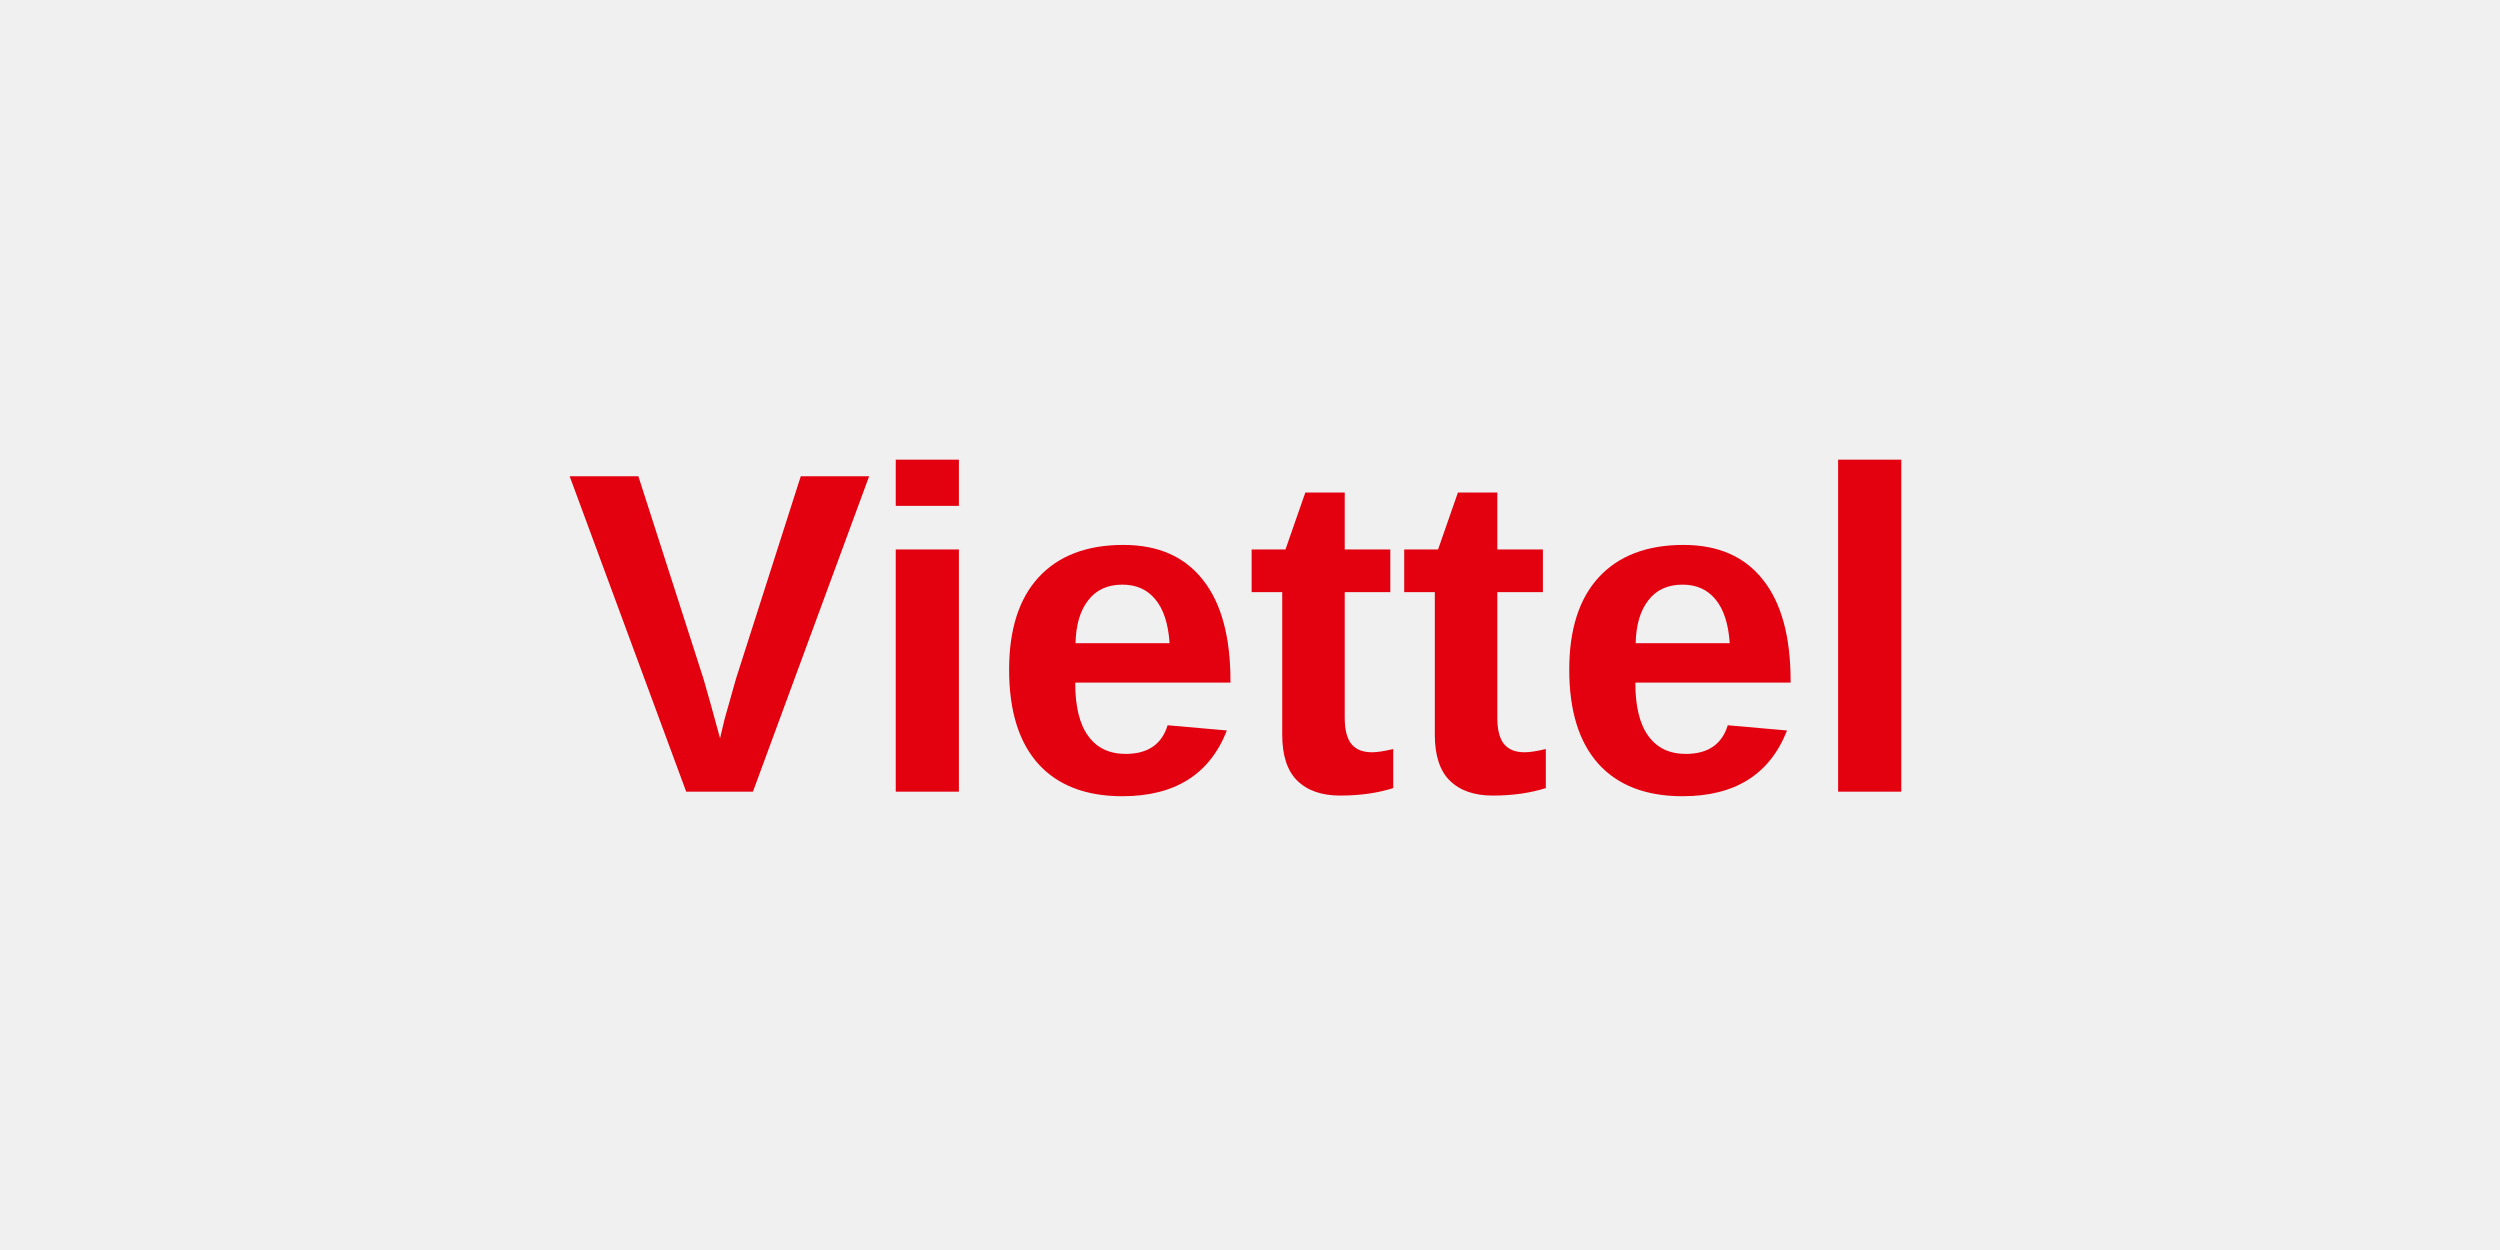
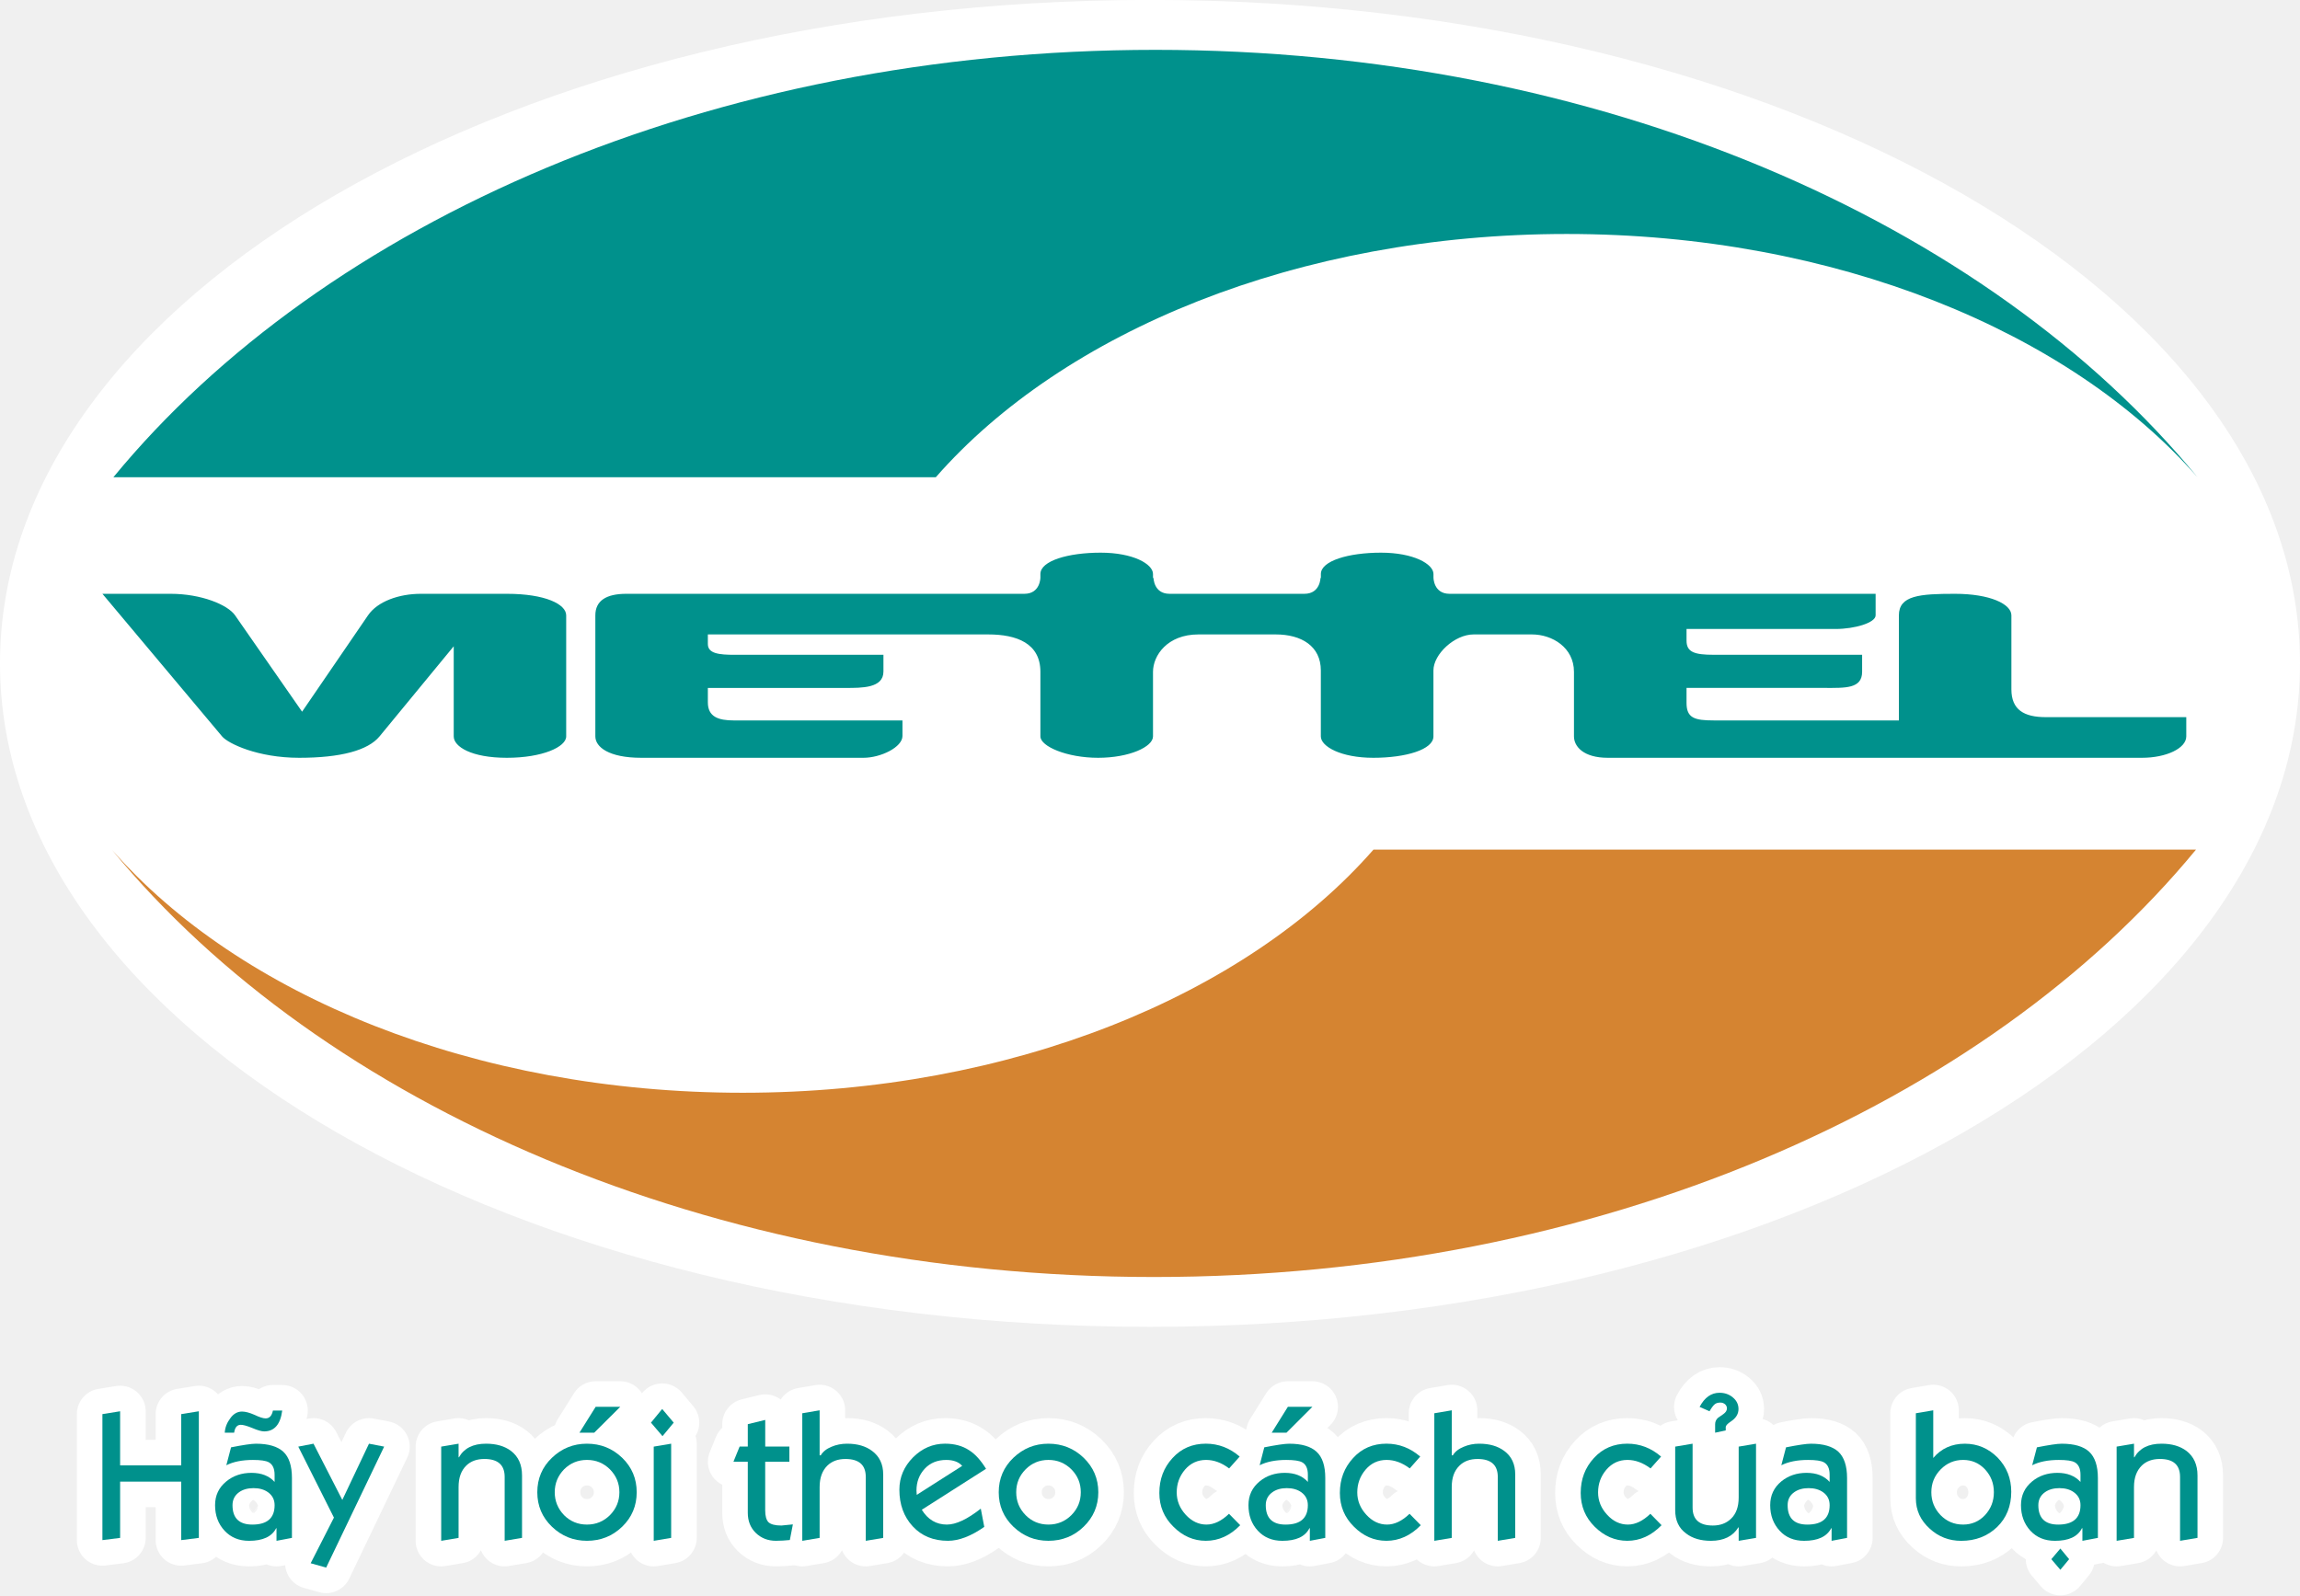
- <svg xmlns="http://www.w3.org/2000/svg" viewBox="0 0 120 60">
-   <rect width="120" height="60" fill="none" />
-   <text x="60" y="38" font-family="Arial, sans-serif" font-size="22" font-weight="bold" fill="#E3000F" text-anchor="middle">Viettel</text>
+ <svg xmlns="http://www.w3.org/2000/svg" version="1.1" id="Layer_1" width="127.559" height="88.489" viewBox="0 0 127.559 88.489" overflow="visible" enable-background="new 0 0 127.559 88.489" xml:space="preserve">
+   <g>
+     <ellipse fill="#FFFFFF" cx="63.779" cy="36.796" rx="63.779" ry="36.8" />
+     <g>
+       <path fill="#FFFFFF" stroke="#FFFFFF" stroke-width="2.835" stroke-linecap="round" stroke-linejoin="round" d="M6.662,85.303    L5.68,85.426v-6.989l0.982-0.158v3.003h3.388v-2.845l0.978-0.158v7.024l-0.978,0.123v-3.245H6.662V85.303z" />
+       <path fill="#FFFFFF" stroke="#FFFFFF" stroke-width="2.835" stroke-linecap="round" stroke-linejoin="round" d="M16.191,85.303    l-0.856,0.162v-0.699h-0.018c-0.243,0.471-0.743,0.699-1.506,0.699c-0.558,0-1.008-0.186-1.359-0.563    c-0.349-0.377-0.524-0.848-0.524-1.414c0-0.541,0.207-0.98,0.625-1.32c0.385-0.316,0.852-0.473,1.396-0.473    s0.975,0.166,1.28,0.503v-0.399c0-0.342-0.11-0.574-0.321-0.69c-0.158-0.088-0.452-0.13-0.879-0.13    c-0.598,0-1.092,0.1-1.477,0.295l0.262-0.994c0.668-0.131,1.127-0.201,1.381-0.201c0.686,0,1.192,0.148,1.516,0.443    c0.322,0.299,0.48,0.787,0.48,1.459V85.303z M14.063,82.543c-0.321,0-0.588,0.074-0.799,0.223    c-0.246,0.176-0.369,0.417-0.369,0.723c0,0.714,0.366,1.076,1.1,1.076c0.824,0,1.235-0.362,1.235-1.076    c0-0.301-0.12-0.537-0.358-0.713C14.655,82.62,14.389,82.543,14.063,82.543z" />
+       <path fill="#FFFFFF" stroke="#FFFFFF" stroke-width="2.835" stroke-linecap="round" stroke-linejoin="round" d="M15.137,78.24    h0.515c-0.099,0.77-0.437,1.156-1.002,1.156c-0.135,0-0.352-0.057-0.655-0.187c-0.299-0.123-0.51-0.179-0.64-0.179    c-0.204,0-0.327,0.144-0.369,0.436h-0.521c0.018-0.287,0.121-0.549,0.297-0.784c0.178-0.259,0.404-0.387,0.657-0.387    c0.187,0,0.417,0.06,0.698,0.183c0.279,0.134,0.482,0.197,0.613,0.197C14.941,78.676,15.077,78.531,15.137,78.24z" />
+       <path fill="#FFFFFF" stroke="#FFFFFF" stroke-width="2.835" stroke-linecap="round" stroke-linejoin="round" d="M18.52,84.178    l-1.977-3.938l0.844-0.162l1.598,3.119l1.479-3.119l0.842,0.162l-3.217,6.711l-0.859-0.242L18.52,84.178z" />
+       <path fill="#FFFFFF" stroke="#FFFFFF" stroke-width="2.835" stroke-linecap="round" stroke-linejoin="round" d="M25.433,85.303    l-0.964,0.162V80.24l0.964-0.162v0.754h0.021c0.281-0.5,0.78-0.754,1.504-0.754c0.567,0,1.031,0.134,1.383,0.402    c0.41,0.312,0.611,0.766,0.611,1.359v3.463l-0.963,0.162v-3.541c0-0.668-0.376-0.998-1.125-0.998c-0.411,0-0.75,0.119-1.002,0.365    c-0.288,0.281-0.429,0.672-0.429,1.193V85.303z" />
+       <path fill="#FFFFFF" stroke="#FFFFFF" stroke-width="2.835" stroke-linecap="round" stroke-linejoin="round" d="M32.552,80.078    c0.763,0,1.413,0.262,1.954,0.781c0.537,0.518,0.806,1.16,0.806,1.912s-0.269,1.393-0.806,1.912    c-0.541,0.521-1.191,0.781-1.954,0.781c-0.753,0-1.399-0.26-1.941-0.781c-0.542-0.52-0.812-1.16-0.812-1.912    s0.27-1.395,0.812-1.912C31.152,80.34,31.799,80.078,32.552,80.078z M34.352,82.771c0-0.496-0.176-0.914-0.524-1.27    c-0.352-0.348-0.773-0.523-1.275-0.523c-0.5,0-0.922,0.176-1.271,0.523c-0.34,0.355-0.516,0.773-0.516,1.27    c0,0.492,0.176,0.914,0.516,1.27c0.349,0.348,0.771,0.523,1.271,0.523c0.502,0,0.924-0.176,1.275-0.523    C34.176,83.686,34.352,83.264,34.352,82.771z" />
+       <path fill="#FFFFFF" stroke="#FFFFFF" stroke-width="2.835" stroke-linecap="round" stroke-linejoin="round" d="M32.137,79.467    l0.899-1.435H34.4l-1.444,1.435H32.137z" />
+       <path fill="#FFFFFF" stroke="#FFFFFF" stroke-width="2.835" stroke-linecap="round" stroke-linejoin="round" d="M36.103,78.911    l0.622-0.759l0.639,0.759l-0.621,0.749L36.103,78.911z M37.223,85.303l-0.967,0.162V80.24l0.967-0.162V85.303z" />
+       <path fill="#FFFFFF" stroke="#FFFFFF" stroke-width="2.835" stroke-linecap="round" stroke-linejoin="round" d="M43.779,80.236    v0.844h-1.341v2.693c0,0.32,0.063,0.541,0.186,0.664c0.131,0.117,0.364,0.18,0.711,0.18c0.002,0,0.216-0.018,0.638-0.063    l-0.168,0.867c-0.257,0.025-0.513,0.043-0.773,0.043c-0.447,0-0.816-0.148-1.115-0.436c-0.299-0.293-0.444-0.664-0.444-1.119    v-2.83h-0.796l0.344-0.844h0.452v-1.24l0.967-0.236v1.477H43.779z" />
+       <path fill="#FFFFFF" stroke="#FFFFFF" stroke-width="2.835" stroke-linecap="round" stroke-linejoin="round" d="M45.457,85.303    l-0.962,0.162v-7.076l0.962-0.163v2.496h0.063c0.12-0.204,0.321-0.362,0.598-0.475c0.261-0.112,0.553-0.169,0.869-0.169    c0.563,0,1.026,0.134,1.381,0.402c0.404,0.301,0.615,0.73,0.615,1.303v3.52l-0.967,0.162v-3.541c0-0.668-0.374-0.998-1.128-0.998    c-0.411,0-0.745,0.119-0.999,0.365c-0.286,0.281-0.432,0.672-0.432,1.193V85.303z" />
+       <path fill="#FFFFFF" stroke="#FFFFFF" stroke-width="2.835" stroke-linecap="round" stroke-linejoin="round" d="M54.686,81.471    l-3.563,2.271c0.336,0.545,0.804,0.822,1.391,0.822c0.508,0,1.133-0.295,1.881-0.883l0.193,1.01    c-0.735,0.518-1.408,0.773-2.014,0.773c-0.809,0-1.459-0.268-1.951-0.799c-0.497-0.537-0.743-1.215-0.743-2.035    c0-0.686,0.254-1.283,0.756-1.793c0.505-0.503,1.095-0.76,1.775-0.76c0.522,0,0.967,0.121,1.333,0.362    C54.085,80.651,54.396,81,54.686,81.471z M50.843,82.916l2.521-1.607c-0.193-0.218-0.489-0.33-0.884-0.33    c-0.492,0-0.892,0.162-1.195,0.488c-0.302,0.327-0.457,0.731-0.457,1.206C50.828,82.754,50.833,82.831,50.843,82.916z" />
+       <path fill="#FFFFFF" stroke="#FFFFFF" stroke-width="2.835" stroke-linecap="round" stroke-linejoin="round" d="M58.146,80.078    c0.759,0,1.416,0.262,1.954,0.781c0.537,0.518,0.813,1.16,0.813,1.912s-0.276,1.393-0.813,1.912    c-0.538,0.521-1.195,0.781-1.954,0.781c-0.756,0-1.396-0.26-1.943-0.781c-0.54-0.52-0.813-1.16-0.813-1.912    s0.273-1.395,0.813-1.912C56.749,80.34,57.39,80.078,58.146,80.078z M59.941,82.771c0-0.496-0.169-0.914-0.522-1.27    c-0.35-0.348-0.773-0.523-1.273-0.523c-0.497,0-0.922,0.176-1.266,0.523c-0.349,0.355-0.52,0.773-0.52,1.27    c0,0.492,0.171,0.914,0.52,1.27c0.344,0.348,0.769,0.523,1.266,0.523c0.5,0,0.924-0.176,1.273-0.523    C59.772,83.686,59.941,83.264,59.941,82.771z" />
+       <path fill="#FFFFFF" stroke="#FFFFFF" stroke-width="2.835" stroke-linecap="round" stroke-linejoin="round" d="M68.753,80.792    l-0.585,0.657c-0.417-0.316-0.844-0.471-1.278-0.471c-0.469,0-0.861,0.18-1.172,0.541c-0.303,0.359-0.457,0.781-0.457,1.259    c0,0.462,0.165,0.876,0.499,1.241c0.334,0.363,0.721,0.545,1.149,0.545c0.422,0,0.837-0.199,1.252-0.598l0.622,0.633    c-0.563,0.576-1.195,0.865-1.905,0.865c-0.679,0-1.279-0.26-1.799-0.781c-0.521-0.512-0.781-1.135-0.781-1.873    c0-0.764,0.242-1.403,0.729-1.934c0.487-0.535,1.103-0.799,1.852-0.799C67.577,80.078,68.203,80.317,68.753,80.792z" />
+       <path fill="#FFFFFF" stroke="#FFFFFF" stroke-width="2.835" stroke-linecap="round" stroke-linejoin="round" d="M73.499,85.303    l-0.855,0.162v-0.699h-0.021c-0.242,0.471-0.74,0.699-1.504,0.699c-0.563,0-1.012-0.186-1.361-0.563    c-0.348-0.377-0.517-0.848-0.517-1.414c0-0.541,0.204-0.98,0.62-1.32c0.383-0.316,0.85-0.473,1.395-0.473    c0.549,0,0.975,0.166,1.279,0.503v-0.399c0-0.342-0.105-0.574-0.318-0.69c-0.162-0.088-0.455-0.13-0.883-0.13    c-0.594,0-1.09,0.1-1.473,0.295l0.256-0.994c0.668-0.131,1.133-0.201,1.385-0.201c0.686,0,1.191,0.148,1.512,0.443    c0.328,0.299,0.486,0.787,0.486,1.459V85.303z M71.368,82.543c-0.32,0-0.588,0.074-0.795,0.223    c-0.25,0.176-0.373,0.417-0.373,0.723c0,0.714,0.365,1.076,1.098,1.076c0.826,0,1.236-0.362,1.236-1.076    c0-0.301-0.119-0.537-0.357-0.713C71.962,82.62,71.694,82.543,71.368,82.543z" />
+       <path fill="#FFFFFF" stroke="#FFFFFF" stroke-width="2.835" stroke-linecap="round" stroke-linejoin="round" d="M70.53,79.467    l0.896-1.435h1.361l-1.438,1.435H70.53z" />
+       <path fill="#FFFFFF" stroke="#FFFFFF" stroke-width="2.835" stroke-linecap="round" stroke-linejoin="round" d="M78.765,80.792    l-0.58,0.657c-0.418-0.316-0.847-0.471-1.283-0.471c-0.471,0-0.861,0.18-1.168,0.541c-0.305,0.359-0.459,0.781-0.459,1.259    c0,0.462,0.164,0.876,0.502,1.241c0.33,0.363,0.717,0.545,1.15,0.545c0.418,0,0.833-0.199,1.248-0.598l0.622,0.633    c-0.56,0.576-1.2,0.865-1.903,0.865c-0.682,0-1.285-0.26-1.803-0.781c-0.52-0.512-0.781-1.135-0.781-1.873    c0-0.764,0.244-1.403,0.732-1.934c0.484-0.535,1.104-0.799,1.852-0.799C77.595,80.078,78.217,80.317,78.765,80.792z" />
+       <path fill="#FFFFFF" stroke="#FFFFFF" stroke-width="2.835" stroke-linecap="round" stroke-linejoin="round" d="M80.515,85.303    l-0.967,0.162v-7.076l0.967-0.163v2.496h0.061c0.12-0.204,0.324-0.362,0.605-0.475c0.26-0.112,0.547-0.169,0.857-0.169    c0.573,0,1.03,0.134,1.389,0.402c0.404,0.301,0.608,0.73,0.608,1.303v3.52l-0.967,0.162v-3.541c0-0.668-0.374-0.998-1.122-0.998    c-0.414,0-0.748,0.119-0.998,0.365c-0.293,0.281-0.434,0.672-0.434,1.193V85.303z" />
+       <path fill="#FFFFFF" stroke="#FFFFFF" stroke-width="2.835" stroke-linecap="round" stroke-linejoin="round" d="M92.124,80.792    l-0.583,0.657c-0.422-0.316-0.849-0.471-1.28-0.471c-0.475,0-0.857,0.18-1.17,0.541c-0.307,0.359-0.461,0.781-0.461,1.259    c0,0.462,0.164,0.876,0.503,1.241c0.329,0.363,0.716,0.545,1.15,0.545c0.417,0,0.831-0.199,1.248-0.598l0.62,0.633    c-0.563,0.576-1.195,0.865-1.9,0.865c-0.679,0-1.283-0.26-1.809-0.781c-0.516-0.512-0.775-1.135-0.775-1.873    c0-0.764,0.242-1.403,0.73-1.934c0.484-0.535,1.107-0.799,1.854-0.799C90.951,80.078,91.576,80.317,92.124,80.792z" />
+       <path fill="#FFFFFF" stroke="#FFFFFF" stroke-width="2.835" stroke-linecap="round" stroke-linejoin="round" d="M96.428,80.24    l0.962-0.162v5.225l-0.962,0.162v-0.746H96.41c-0.299,0.492-0.809,0.746-1.519,0.746c-0.563,0-1.022-0.133-1.374-0.404    c-0.412-0.299-0.61-0.73-0.61-1.298V80.24l0.965-0.162v3.544c0,0.661,0.371,0.995,1.122,0.995c0.417,0,0.748-0.127,1.005-0.373    c0.288-0.271,0.429-0.668,0.429-1.18V80.24z" />
+       <path fill="#FFFFFF" stroke="#FFFFFF" stroke-width="2.835" stroke-linecap="round" stroke-linejoin="round" d="M95.991,78.848    c-0.186,0.123-0.281,0.229-0.281,0.31v0.183l-0.588,0.127v-0.468c0-0.144,0.053-0.257,0.153-0.352    c0.101-0.07,0.198-0.134,0.302-0.211c0.133-0.095,0.2-0.196,0.2-0.319c0-0.088-0.035-0.162-0.105-0.229    c-0.07-0.057-0.158-0.092-0.256-0.092c-0.136,0-0.241,0.031-0.313,0.092c-0.078,0.063-0.176,0.186-0.292,0.39l-0.55-0.241    c0.276-0.525,0.646-0.785,1.105-0.785c0.283,0,0.534,0.084,0.74,0.26c0.206,0.169,0.312,0.385,0.312,0.641    C96.418,78.43,96.277,78.662,95.991,78.848z" />
+       <path fill="#FFFFFF" stroke="#FFFFFF" stroke-width="2.835" stroke-linecap="round" stroke-linejoin="round" d="M102.439,85.303    l-0.858,0.162v-0.699h-0.021c-0.246,0.471-0.745,0.699-1.504,0.699c-0.56,0-1.015-0.186-1.358-0.563    c-0.347-0.377-0.522-0.848-0.522-1.414c0-0.541,0.206-0.98,0.618-1.32c0.389-0.316,0.854-0.473,1.398-0.473    c0.55,0,0.977,0.166,1.28,0.503v-0.399c0-0.342-0.105-0.574-0.321-0.69c-0.158-0.088-0.449-0.13-0.879-0.13    c-0.598,0-1.09,0.1-1.479,0.295l0.261-0.994c0.668-0.131,1.128-0.201,1.381-0.201c0.686,0,1.195,0.148,1.52,0.443    c0.319,0.299,0.484,0.787,0.484,1.459V85.303z M100.306,82.543c-0.316,0-0.583,0.074-0.794,0.223    c-0.251,0.176-0.369,0.417-0.369,0.723c0,0.714,0.361,1.076,1.093,1.076c0.826,0,1.237-0.362,1.237-1.076    c0-0.301-0.115-0.537-0.356-0.713C100.903,82.62,100.632,82.543,100.306,82.543z" />
+       <path fill="#FFFFFF" stroke="#FFFFFF" stroke-width="2.835" stroke-linecap="round" stroke-linejoin="round" d="M106.254,83.102    v-4.713l0.965-0.163v2.644c0.444-0.527,1.032-0.791,1.753-0.791c0.708,0,1.311,0.262,1.82,0.773c0.5,0.521,0.753,1.15,0.753,1.892    c0,0.798-0.266,1.456-0.791,1.962c-0.529,0.504-1.192,0.76-1.983,0.76c-0.671,0-1.251-0.221-1.743-0.672    C106.511,84.33,106.254,83.77,106.254,83.102z M107.113,82.771c0,0.492,0.171,0.914,0.512,1.27    c0.342,0.348,0.756,0.523,1.251,0.523c0.479,0,0.887-0.176,1.213-0.523c0.329-0.355,0.492-0.777,0.492-1.27    c0-0.496-0.163-0.914-0.492-1.27c-0.326-0.348-0.733-0.523-1.213-0.523c-0.484,0-0.901,0.176-1.243,0.523    C107.284,81.857,107.113,82.275,107.113,82.771z" />
+       <path fill="#FFFFFF" stroke="#FFFFFF" stroke-width="2.835" stroke-linecap="round" stroke-linejoin="round" d="M116.349,85.303    l-0.858,0.162v-0.699h-0.025c-0.238,0.471-0.735,0.699-1.496,0.699c-0.567,0-1.018-0.186-1.366-0.563    c-0.344-0.377-0.52-0.848-0.52-1.414c0-0.541,0.208-0.98,0.622-1.32c0.385-0.316,0.854-0.473,1.399-0.473    c0.542,0,0.972,0.166,1.28,0.503v-0.399c0-0.342-0.109-0.574-0.32-0.69c-0.158-0.088-0.453-0.13-0.88-0.13    c-0.601,0-1.095,0.1-1.479,0.295l0.262-0.994c0.668-0.131,1.125-0.201,1.376-0.201c0.69,0,1.2,0.148,1.52,0.443    c0.321,0.299,0.486,0.787,0.486,1.459V85.303z M114.215,82.543c-0.316,0-0.585,0.074-0.796,0.223    c-0.249,0.176-0.372,0.417-0.372,0.723c0,0.714,0.369,1.076,1.1,1.076c0.824,0,1.238-0.362,1.238-1.076    c0-0.301-0.12-0.537-0.361-0.713C114.814,82.62,114.544,82.543,114.215,82.543z" />
+       <path fill="#FFFFFF" stroke="#FFFFFF" stroke-width="2.835" stroke-linecap="round" stroke-linejoin="round" d="M114.268,87.072    l-0.5-0.588l0.5-0.59l0.487,0.59L114.268,87.072z" />
+       <path fill="#FFFFFF" stroke="#FFFFFF" stroke-width="2.835" stroke-linecap="round" stroke-linejoin="round" d="M118.353,85.303    l-0.964,0.162V80.24l0.964-0.162v0.754h0.023c0.281-0.5,0.78-0.754,1.501-0.754c0.573,0,1.03,0.134,1.387,0.402    c0.406,0.312,0.61,0.766,0.61,1.359v3.463l-0.967,0.162v-3.541c0-0.668-0.369-0.998-1.118-0.998c-0.414,0-0.751,0.119-1.004,0.365    c-0.286,0.281-0.433,0.672-0.433,1.193V85.303z" />
+     </g>
+     <g>
+       <path fill="#00918C" d="M6.662,85.303L5.68,85.426v-6.989l0.982-0.158v3.003h3.388v-2.845l0.978-0.158v7.024l-0.978,0.123v-3.245    H6.662V85.303z" />
+       <path fill="#00918C" d="M16.191,85.303l-0.856,0.162v-0.699h-0.018c-0.243,0.471-0.743,0.699-1.506,0.699    c-0.558,0-1.008-0.186-1.359-0.563c-0.349-0.377-0.524-0.848-0.524-1.414c0-0.541,0.207-0.98,0.625-1.32    c0.385-0.316,0.852-0.473,1.396-0.473s0.975,0.166,1.28,0.503v-0.399c0-0.342-0.11-0.574-0.321-0.69    c-0.158-0.088-0.452-0.13-0.879-0.13c-0.598,0-1.092,0.1-1.477,0.295l0.262-0.994c0.668-0.131,1.127-0.201,1.381-0.201    c0.686,0,1.192,0.148,1.516,0.443c0.322,0.299,0.48,0.787,0.48,1.459V85.303z M14.063,82.543c-0.321,0-0.588,0.074-0.799,0.223    c-0.246,0.176-0.369,0.417-0.369,0.723c0,0.714,0.366,1.076,1.1,1.076c0.824,0,1.235-0.362,1.235-1.076    c0-0.301-0.12-0.537-0.358-0.713C14.655,82.62,14.389,82.543,14.063,82.543z" />
+       <path fill="#00918C" d="M15.137,78.24h0.515c-0.099,0.77-0.437,1.156-1.002,1.156c-0.135,0-0.352-0.057-0.655-0.187    c-0.299-0.123-0.51-0.179-0.64-0.179c-0.204,0-0.327,0.144-0.369,0.436h-0.521c0.018-0.287,0.121-0.549,0.297-0.784    c0.178-0.259,0.404-0.387,0.657-0.387c0.187,0,0.417,0.06,0.698,0.183c0.279,0.134,0.482,0.197,0.613,0.197    C14.941,78.676,15.077,78.531,15.137,78.24z" />
+       <path fill="#00918C" d="M18.52,84.178l-1.977-3.938l0.844-0.162l1.598,3.119l1.479-3.119l0.842,0.162l-3.217,6.711l-0.859-0.242    L18.52,84.178z" />
+       <path fill="#00918C" d="M25.433,85.303l-0.964,0.162V80.24l0.964-0.162v0.754h0.021c0.281-0.5,0.78-0.754,1.504-0.754    c0.567,0,1.031,0.134,1.383,0.402c0.41,0.312,0.611,0.766,0.611,1.359v3.463l-0.963,0.162v-3.541c0-0.668-0.376-0.998-1.125-0.998    c-0.411,0-0.75,0.119-1.002,0.365c-0.288,0.281-0.429,0.672-0.429,1.193V85.303z" />
+       <path fill="#00918C" d="M32.552,80.078c0.763,0,1.413,0.262,1.954,0.781c0.537,0.518,0.806,1.16,0.806,1.912    s-0.269,1.393-0.806,1.912c-0.541,0.521-1.191,0.781-1.954,0.781c-0.753,0-1.399-0.26-1.941-0.781    c-0.542-0.52-0.812-1.16-0.812-1.912s0.27-1.395,0.812-1.912C31.152,80.34,31.799,80.078,32.552,80.078z M34.352,82.771    c0-0.496-0.176-0.914-0.524-1.27c-0.352-0.348-0.773-0.523-1.275-0.523c-0.5,0-0.922,0.176-1.271,0.523    c-0.34,0.355-0.516,0.773-0.516,1.27c0,0.492,0.176,0.914,0.516,1.27c0.349,0.348,0.771,0.523,1.271,0.523    c0.502,0,0.924-0.176,1.275-0.523C34.176,83.686,34.352,83.264,34.352,82.771z" />
+       <path fill="#00918C" d="M32.137,79.467l0.899-1.435H34.4l-1.444,1.435H32.137z" />
+       <path fill="#00918C" d="M36.103,78.911l0.622-0.759l0.639,0.759l-0.621,0.749L36.103,78.911z M37.223,85.303l-0.967,0.162V80.24    l0.967-0.162V85.303z" />
+       <path fill="#00918C" d="M43.779,80.236v0.844h-1.341v2.693c0,0.32,0.063,0.541,0.186,0.664c0.131,0.117,0.364,0.18,0.711,0.18    c0.002,0,0.216-0.018,0.638-0.063l-0.168,0.867c-0.257,0.025-0.513,0.043-0.773,0.043c-0.447,0-0.816-0.148-1.115-0.436    c-0.299-0.293-0.444-0.664-0.444-1.119v-2.83h-0.796l0.344-0.844h0.452v-1.24l0.967-0.236v1.477H43.779z" />
+       <path fill="#00918C" d="M45.457,85.303l-0.962,0.162v-7.076l0.962-0.163v2.496h0.063c0.12-0.204,0.321-0.362,0.598-0.475    c0.261-0.112,0.553-0.169,0.869-0.169c0.563,0,1.026,0.134,1.381,0.402c0.404,0.301,0.615,0.73,0.615,1.303v3.52l-0.967,0.162    v-3.541c0-0.668-0.374-0.998-1.128-0.998c-0.411,0-0.745,0.119-0.999,0.365c-0.286,0.281-0.432,0.672-0.432,1.193V85.303z" />
+       <path fill="#00918C" d="M54.686,81.471l-3.563,2.271c0.336,0.545,0.804,0.822,1.391,0.822c0.508,0,1.133-0.295,1.881-0.883    l0.193,1.01c-0.735,0.518-1.408,0.773-2.014,0.773c-0.809,0-1.459-0.268-1.951-0.799c-0.497-0.537-0.743-1.215-0.743-2.035    c0-0.686,0.254-1.283,0.756-1.793c0.505-0.503,1.095-0.76,1.775-0.76c0.522,0,0.967,0.121,1.333,0.362    C54.085,80.651,54.396,81,54.686,81.471z M50.843,82.916l2.521-1.607c-0.193-0.218-0.489-0.33-0.884-0.33    c-0.492,0-0.892,0.162-1.195,0.488c-0.302,0.327-0.457,0.731-0.457,1.206C50.828,82.754,50.833,82.831,50.843,82.916z" />
+       <path fill="#00918C" d="M58.146,80.078c0.759,0,1.416,0.262,1.954,0.781c0.537,0.518,0.813,1.16,0.813,1.912    s-0.276,1.393-0.813,1.912c-0.538,0.521-1.195,0.781-1.954,0.781c-0.756,0-1.396-0.26-1.943-0.781    c-0.54-0.52-0.813-1.16-0.813-1.912s0.273-1.395,0.813-1.912C56.749,80.34,57.39,80.078,58.146,80.078z M59.941,82.771    c0-0.496-0.169-0.914-0.522-1.27c-0.35-0.348-0.773-0.523-1.273-0.523c-0.497,0-0.922,0.176-1.266,0.523    c-0.349,0.355-0.52,0.773-0.52,1.27c0,0.492,0.171,0.914,0.52,1.27c0.344,0.348,0.769,0.523,1.266,0.523    c0.5,0,0.924-0.176,1.273-0.523C59.772,83.686,59.941,83.264,59.941,82.771z" />
+       <path fill="#00918C" d="M68.753,80.792l-0.585,0.657c-0.417-0.316-0.844-0.471-1.278-0.471c-0.469,0-0.861,0.18-1.172,0.541    c-0.303,0.359-0.457,0.781-0.457,1.259c0,0.462,0.165,0.876,0.499,1.241c0.334,0.363,0.721,0.545,1.149,0.545    c0.422,0,0.837-0.199,1.252-0.598l0.622,0.633c-0.563,0.576-1.195,0.865-1.905,0.865c-0.679,0-1.279-0.26-1.799-0.781    c-0.521-0.512-0.781-1.135-0.781-1.873c0-0.764,0.242-1.403,0.729-1.934c0.487-0.535,1.103-0.799,1.852-0.799    C67.577,80.078,68.203,80.317,68.753,80.792z" />
+       <path fill="#00918C" d="M73.499,85.303l-0.855,0.162v-0.699h-0.021c-0.242,0.471-0.74,0.699-1.504,0.699    c-0.563,0-1.012-0.186-1.361-0.563c-0.348-0.377-0.517-0.848-0.517-1.414c0-0.541,0.204-0.98,0.62-1.32    c0.383-0.316,0.85-0.473,1.395-0.473c0.549,0,0.975,0.166,1.279,0.503v-0.399c0-0.342-0.105-0.574-0.318-0.69    c-0.162-0.088-0.455-0.13-0.883-0.13c-0.594,0-1.09,0.1-1.473,0.295l0.256-0.994c0.668-0.131,1.133-0.201,1.385-0.201    c0.686,0,1.191,0.148,1.512,0.443c0.328,0.299,0.486,0.787,0.486,1.459V85.303z M71.368,82.543c-0.32,0-0.588,0.074-0.795,0.223    c-0.25,0.176-0.373,0.417-0.373,0.723c0,0.714,0.365,1.076,1.098,1.076c0.826,0,1.236-0.362,1.236-1.076    c0-0.301-0.119-0.537-0.357-0.713C71.962,82.62,71.694,82.543,71.368,82.543z" />
+       <path fill="#00918C" d="M70.53,79.467l0.896-1.435h1.361l-1.438,1.435H70.53z" />
+       <path fill="#00918C" d="M78.765,80.792l-0.58,0.657c-0.418-0.316-0.847-0.471-1.283-0.471c-0.471,0-0.861,0.18-1.168,0.541    c-0.305,0.359-0.459,0.781-0.459,1.259c0,0.462,0.164,0.876,0.502,1.241c0.33,0.363,0.717,0.545,1.15,0.545    c0.418,0,0.833-0.199,1.248-0.598l0.622,0.633c-0.56,0.576-1.2,0.865-1.903,0.865c-0.682,0-1.285-0.26-1.803-0.781    c-0.52-0.512-0.781-1.135-0.781-1.873c0-0.764,0.244-1.403,0.732-1.934c0.484-0.535,1.104-0.799,1.852-0.799    C77.595,80.078,78.217,80.317,78.765,80.792z" />
+       <path fill="#00918C" d="M80.515,85.303l-0.967,0.162v-7.076l0.967-0.163v2.496h0.061c0.12-0.204,0.324-0.362,0.605-0.475    c0.26-0.112,0.547-0.169,0.857-0.169c0.573,0,1.03,0.134,1.389,0.402c0.404,0.301,0.608,0.73,0.608,1.303v3.52l-0.967,0.162    v-3.541c0-0.668-0.374-0.998-1.122-0.998c-0.414,0-0.748,0.119-0.998,0.365c-0.293,0.281-0.434,0.672-0.434,1.193V85.303z" />
+       <path fill="#00918C" d="M92.124,80.792l-0.583,0.657c-0.422-0.316-0.849-0.471-1.28-0.471c-0.475,0-0.857,0.18-1.17,0.541    c-0.307,0.359-0.461,0.781-0.461,1.259c0,0.462,0.164,0.876,0.503,1.241c0.329,0.363,0.716,0.545,1.15,0.545    c0.417,0,0.831-0.199,1.248-0.598l0.62,0.633c-0.563,0.576-1.195,0.865-1.9,0.865c-0.679,0-1.283-0.26-1.809-0.781    c-0.516-0.512-0.775-1.135-0.775-1.873c0-0.764,0.242-1.403,0.73-1.934c0.484-0.535,1.107-0.799,1.854-0.799    C90.951,80.078,91.576,80.317,92.124,80.792z" />
+       <path fill="#00918C" d="M96.428,80.24l0.962-0.162v5.225l-0.962,0.162v-0.746H96.41c-0.299,0.492-0.809,0.746-1.519,0.746    c-0.563,0-1.022-0.133-1.374-0.404c-0.412-0.299-0.61-0.73-0.61-1.298V80.24l0.965-0.162v3.544c0,0.661,0.371,0.995,1.122,0.995    c0.417,0,0.748-0.127,1.005-0.373c0.288-0.271,0.429-0.668,0.429-1.18V80.24z" />
+       <path fill="#00918C" d="M95.991,78.848c-0.186,0.123-0.281,0.229-0.281,0.31v0.183l-0.588,0.127v-0.468    c0-0.144,0.053-0.257,0.153-0.352c0.101-0.07,0.198-0.134,0.302-0.211c0.133-0.095,0.2-0.196,0.2-0.319    c0-0.088-0.035-0.162-0.105-0.229c-0.07-0.057-0.158-0.092-0.256-0.092c-0.136,0-0.241,0.031-0.313,0.092    c-0.078,0.063-0.176,0.186-0.292,0.39l-0.55-0.241c0.276-0.525,0.646-0.785,1.105-0.785c0.283,0,0.534,0.084,0.74,0.26    c0.206,0.169,0.312,0.385,0.312,0.641C96.418,78.43,96.277,78.662,95.991,78.848z" />
+       <path fill="#00918C" d="M102.439,85.303l-0.858,0.162v-0.699h-0.021c-0.246,0.471-0.745,0.699-1.504,0.699    c-0.56,0-1.015-0.186-1.358-0.563c-0.347-0.377-0.522-0.848-0.522-1.414c0-0.541,0.206-0.98,0.618-1.32    c0.389-0.316,0.854-0.473,1.398-0.473c0.55,0,0.977,0.166,1.28,0.503v-0.399c0-0.342-0.105-0.574-0.321-0.69    c-0.158-0.088-0.449-0.13-0.879-0.13c-0.598,0-1.09,0.1-1.479,0.295l0.261-0.994c0.668-0.131,1.128-0.201,1.381-0.201    c0.686,0,1.195,0.148,1.52,0.443c0.319,0.299,0.484,0.787,0.484,1.459V85.303z M100.306,82.543c-0.316,0-0.583,0.074-0.794,0.223    c-0.251,0.176-0.369,0.417-0.369,0.723c0,0.714,0.361,1.076,1.093,1.076c0.826,0,1.237-0.362,1.237-1.076    c0-0.301-0.115-0.537-0.356-0.713C100.903,82.62,100.632,82.543,100.306,82.543z" />
+       <path fill="#00918C" d="M106.254,83.102v-4.713l0.965-0.163v2.644c0.444-0.527,1.032-0.791,1.753-0.791    c0.708,0,1.311,0.262,1.82,0.773c0.5,0.521,0.753,1.15,0.753,1.892c0,0.798-0.266,1.456-0.791,1.962    c-0.529,0.504-1.192,0.76-1.983,0.76c-0.671,0-1.251-0.221-1.743-0.672C106.511,84.33,106.254,83.77,106.254,83.102z     M107.113,82.771c0,0.492,0.171,0.914,0.512,1.27c0.342,0.348,0.756,0.523,1.251,0.523c0.479,0,0.887-0.176,1.213-0.523    c0.329-0.355,0.492-0.777,0.492-1.27c0-0.496-0.163-0.914-0.492-1.27c-0.326-0.348-0.733-0.523-1.213-0.523    c-0.484,0-0.901,0.176-1.243,0.523C107.284,81.857,107.113,82.275,107.113,82.771z" />
+       <path fill="#00918C" d="M116.349,85.303l-0.858,0.162v-0.699h-0.025c-0.238,0.471-0.735,0.699-1.496,0.699    c-0.567,0-1.018-0.186-1.366-0.563c-0.344-0.377-0.52-0.848-0.52-1.414c0-0.541,0.208-0.98,0.622-1.32    c0.385-0.316,0.854-0.473,1.399-0.473c0.542,0,0.972,0.166,1.28,0.503v-0.399c0-0.342-0.109-0.574-0.32-0.69    c-0.158-0.088-0.453-0.13-0.88-0.13c-0.601,0-1.095,0.1-1.479,0.295l0.262-0.994c0.668-0.131,1.125-0.201,1.376-0.201    c0.69,0,1.2,0.148,1.52,0.443c0.321,0.299,0.486,0.787,0.486,1.459V85.303z M114.215,82.543c-0.316,0-0.585,0.074-0.796,0.223    c-0.249,0.176-0.372,0.417-0.372,0.723c0,0.714,0.369,1.076,1.1,1.076c0.824,0,1.238-0.362,1.238-1.076    c0-0.301-0.12-0.537-0.361-0.713C114.814,82.62,114.544,82.543,114.215,82.543z" />
+       <path fill="#00918C" d="M114.268,87.072l-0.5-0.588l0.5-0.59l0.487,0.59L114.268,87.072z" />
+       <path fill="#00918C" d="M118.353,85.303l-0.964,0.162V80.24l0.964-0.162v0.754h0.023c0.281-0.5,0.78-0.754,1.501-0.754    c0.573,0,1.03,0.134,1.387,0.402c0.406,0.312,0.61,0.766,0.61,1.359v3.463l-0.967,0.162v-3.541c0-0.668-0.369-0.998-1.118-0.998    c-0.414,0-0.751,0.119-1.004,0.365c-0.286,0.281-0.433,0.672-0.433,1.193V85.303z" />
+     </g>
+     <g>
+       <path fill="#00918C" d="M121.874,26.471C110.207,12.277,88.693,2.765,64.079,2.765c-24.609,0-46.122,9.513-57.791,23.706H51.9    c7.066-8.071,20.089-13.493,34.989-13.493C101.784,12.978,114.808,18.399,121.874,26.471z" />
+       <path fill="#D58431" d="M6.2,47.126c11.673,14.187,33.185,23.706,57.795,23.706c24.604,0,46.119-9.52,57.796-23.706H76.173    C69.11,55.198,56.084,60.612,41.19,60.612C26.289,60.612,13.264,55.198,6.2,47.126z" />
+       <path fill="#00918C" d="M28.111,32.937H23.34c-1.207,0-2.402,0.419-2.93,1.195c-0.527,0.773-3.656,5.344-3.656,5.344    s-3.307-4.756-3.716-5.344c-0.407-0.588-1.874-1.195-3.575-1.195c-1.698,0-3.783,0-3.783,0s6.304,7.514,6.638,7.91    s1.974,1.186,4.276,1.186s3.816-0.412,4.454-1.186c0.633-0.766,4.116-5,4.116-5s0,4.435,0,5c0,0.566,0.975,1.186,2.947,1.186    c1.969,0,3.29-0.602,3.29-1.186v-6.715C31.401,33.517,30.249,32.937,28.111,32.937z M113.459,39.778    c-1.208,0-1.906-0.411-1.906-1.541c0-1.125,0-4.105,0-4.105c0-0.625-1.178-1.195-3.134-1.195c-1.951,0-3.106,0.091-3.106,1.195    s0,5.828,0,5.828s-9.224,0-10.273,0c-1.055,0-1.504-0.133-1.504-0.967c0-0.836,0-0.836,0-0.836s6.539,0,7.669,0    c1.125,0,2.069,0.053,2.069-0.893s0-0.945,0-0.945s-7.185,0-8.234,0c-1.055,0-1.504-0.141-1.504-0.784c0-0.647,0-0.647,0-0.647    s7.212,0,8.267,0s2.22-0.344,2.22-0.756c0-0.414,0-1.195,0-1.195s-10.667,0-23.63,0c-0.892,0-0.892-0.9-0.892-0.9v-0.199    c0-0.553-1.101-1.183-2.911-1.183c-1.797,0-3.334,0.454-3.334,1.183v0.241l-0.02-0.042c0,0,0,0.9-0.895,0.9h-7.478    c-0.89,0-0.89-0.9-0.89-0.9l-0.027,0.042v-0.241c0-0.553-1.1-1.183-2.904-1.183c-1.804,0-3.341,0.454-3.341,1.183v0.199    c0,0,0,0.9-0.889,0.9H34.738c-1.129,0-1.72,0.39-1.72,1.195c0,0.59,0,6.715,0,6.715c0,0.584,0.741,1.186,2.546,1.186h12.323    c0.951,0,2.164-0.584,2.164-1.211c0-0.621,0-0.861,0-0.861s-8.492,0-9.349,0s-1.444-0.199-1.444-1.002c0-0.801,0-0.801,0-0.801    s6.73,0,7.629,0c0.907,0,2.109,0.018,2.109-0.91s0-0.928,0-0.928s-7.39,0-8.246,0s-1.492-0.061-1.492-0.598    c0-0.532,0-0.532,0-0.532s13.973,0,15.55,0c1.579,0,2.893,0.492,2.893,2.075v3.582c0,0.553,1.472,1.186,3.2,1.186    c1.729,0,3.045-0.608,3.045-1.186v-3.582c0-0.903,0.791-2.075,2.521-2.075h4.285c1.424,0,2.502,0.647,2.502,1.998v3.659    c0,0.553,1.105,1.186,2.912,1.186c1.804,0,3.333-0.457,3.333-1.186v-3.659c0-0.901,1.173-1.998,2.228-1.998h3.234    c1.125,0,2.332,0.726,2.332,2.075v3.582c0,0.553,0.521,1.186,1.877,1.186h29.624c1.356,0,2.458-0.531,2.458-1.186    c0-0.646,0-1.068,0-1.068S114.659,39.778,113.459,39.778z" />
+     </g>
+   </g>
</svg>
